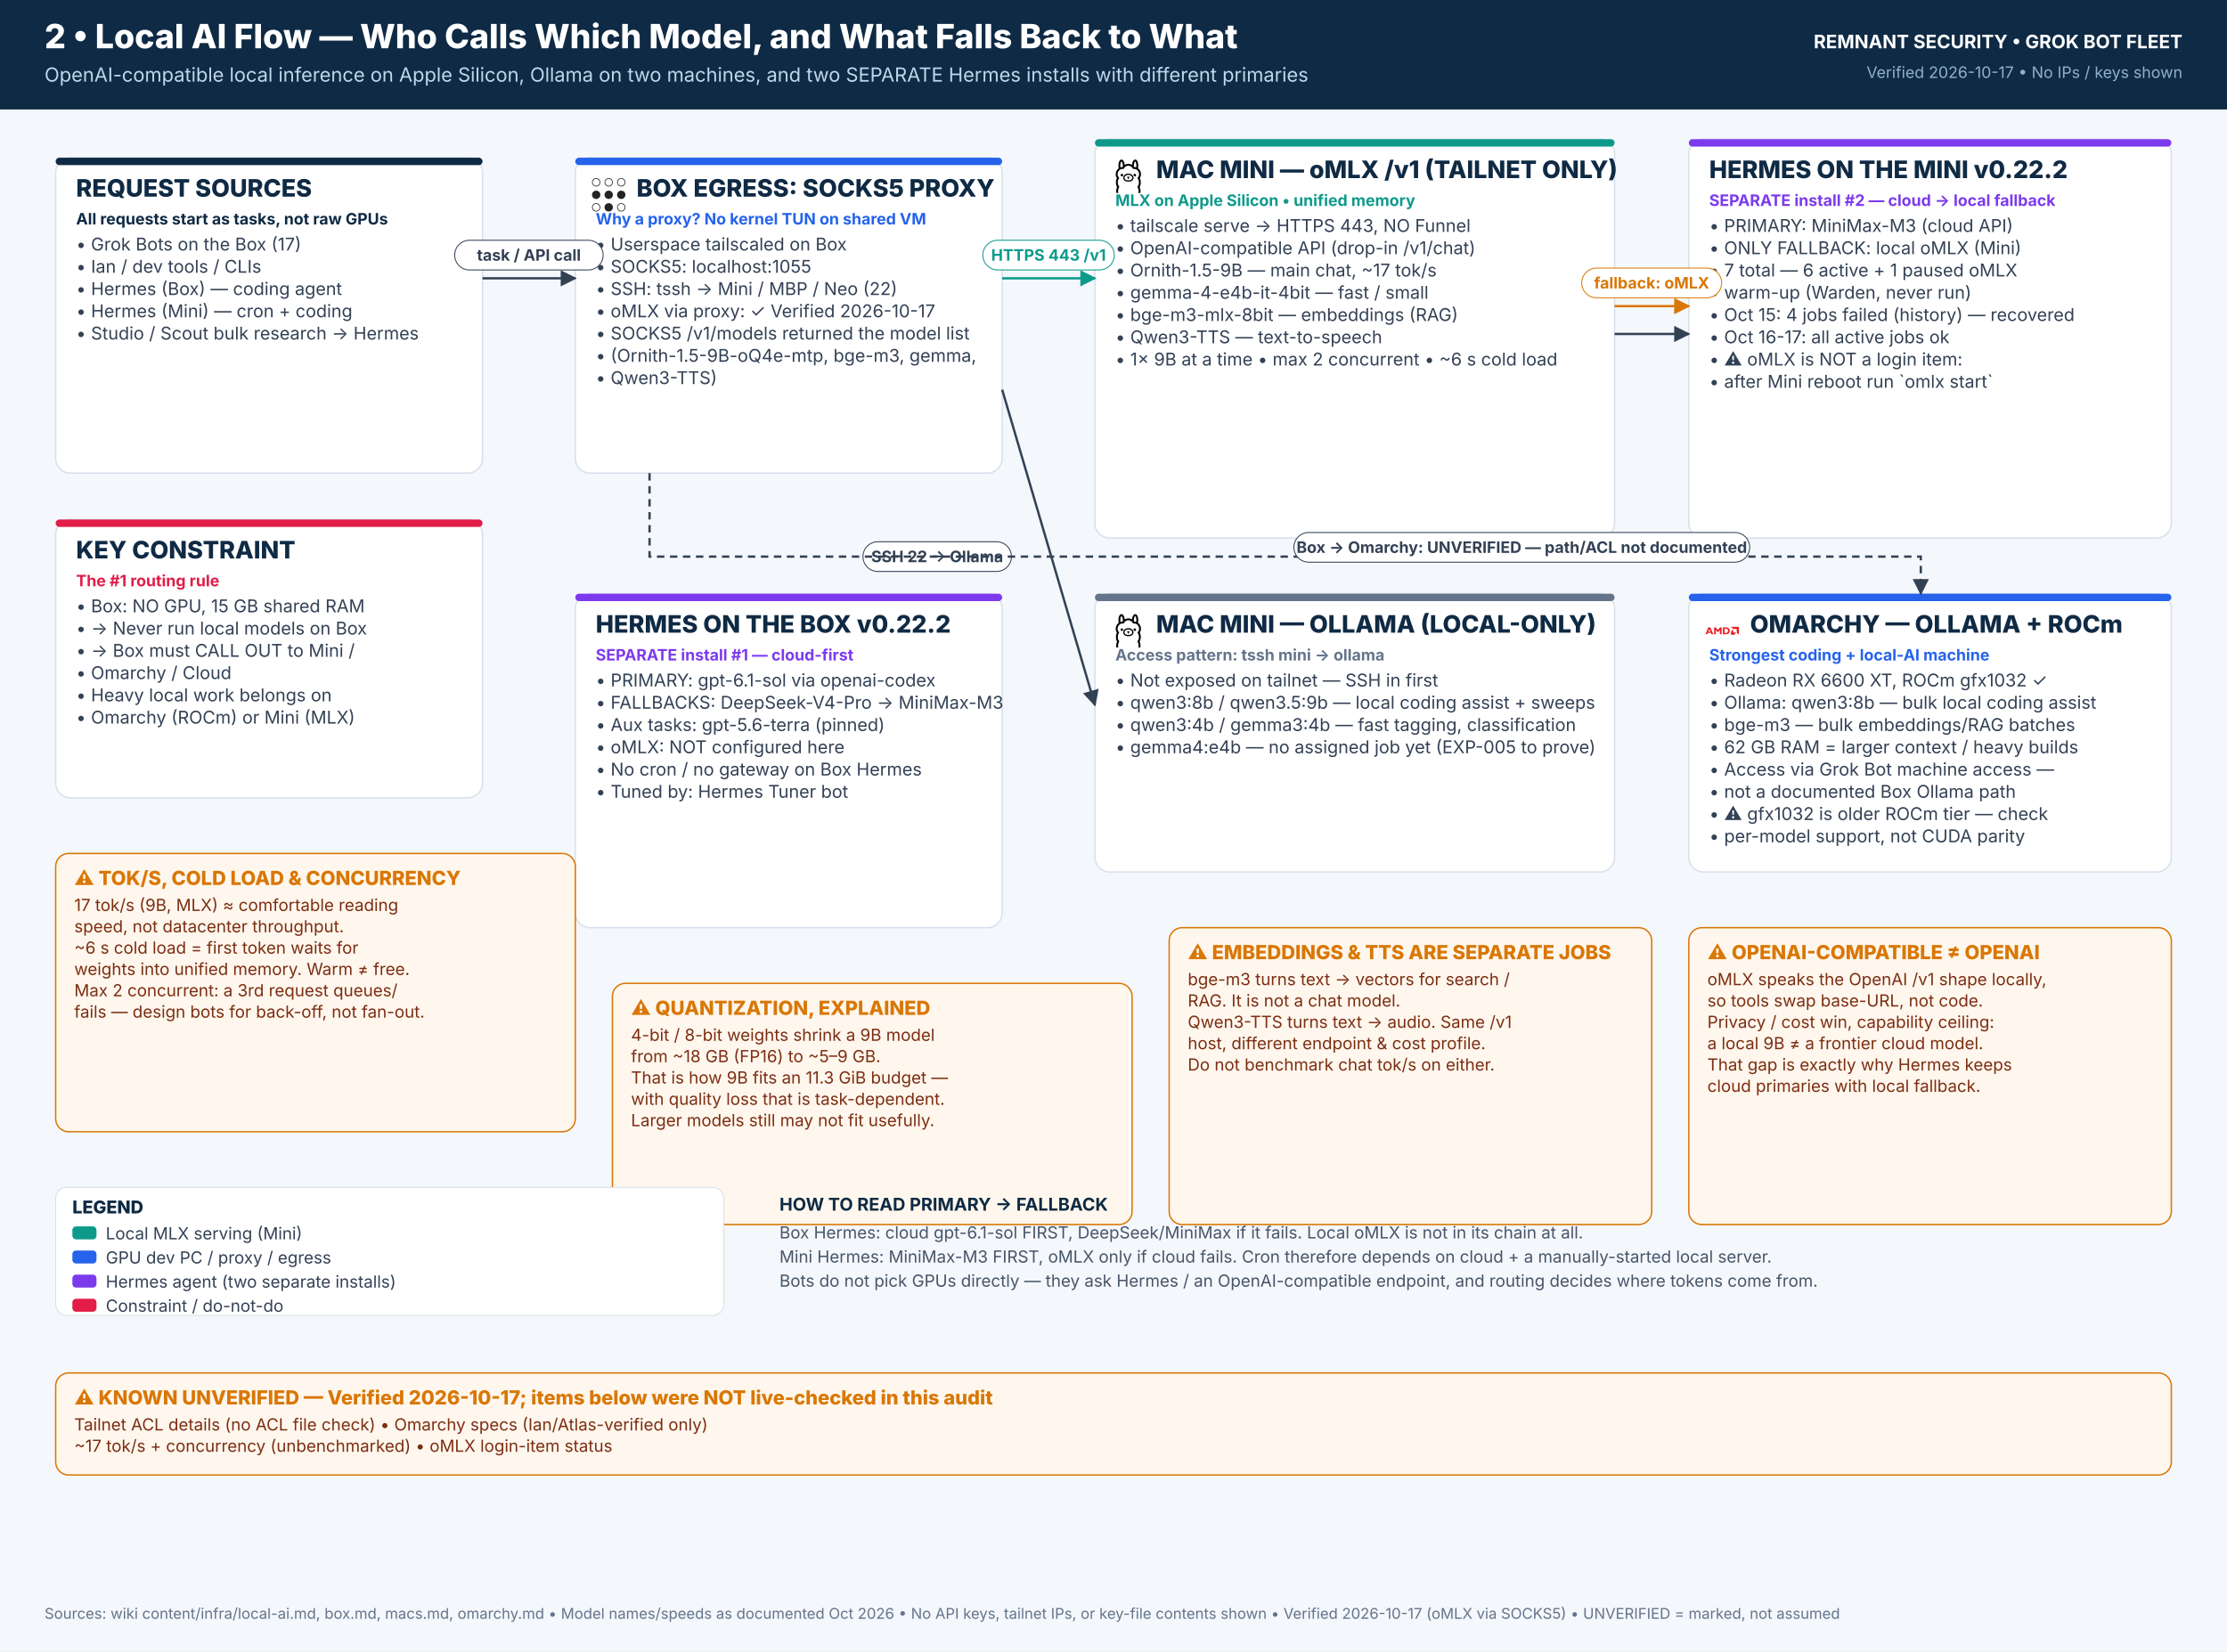
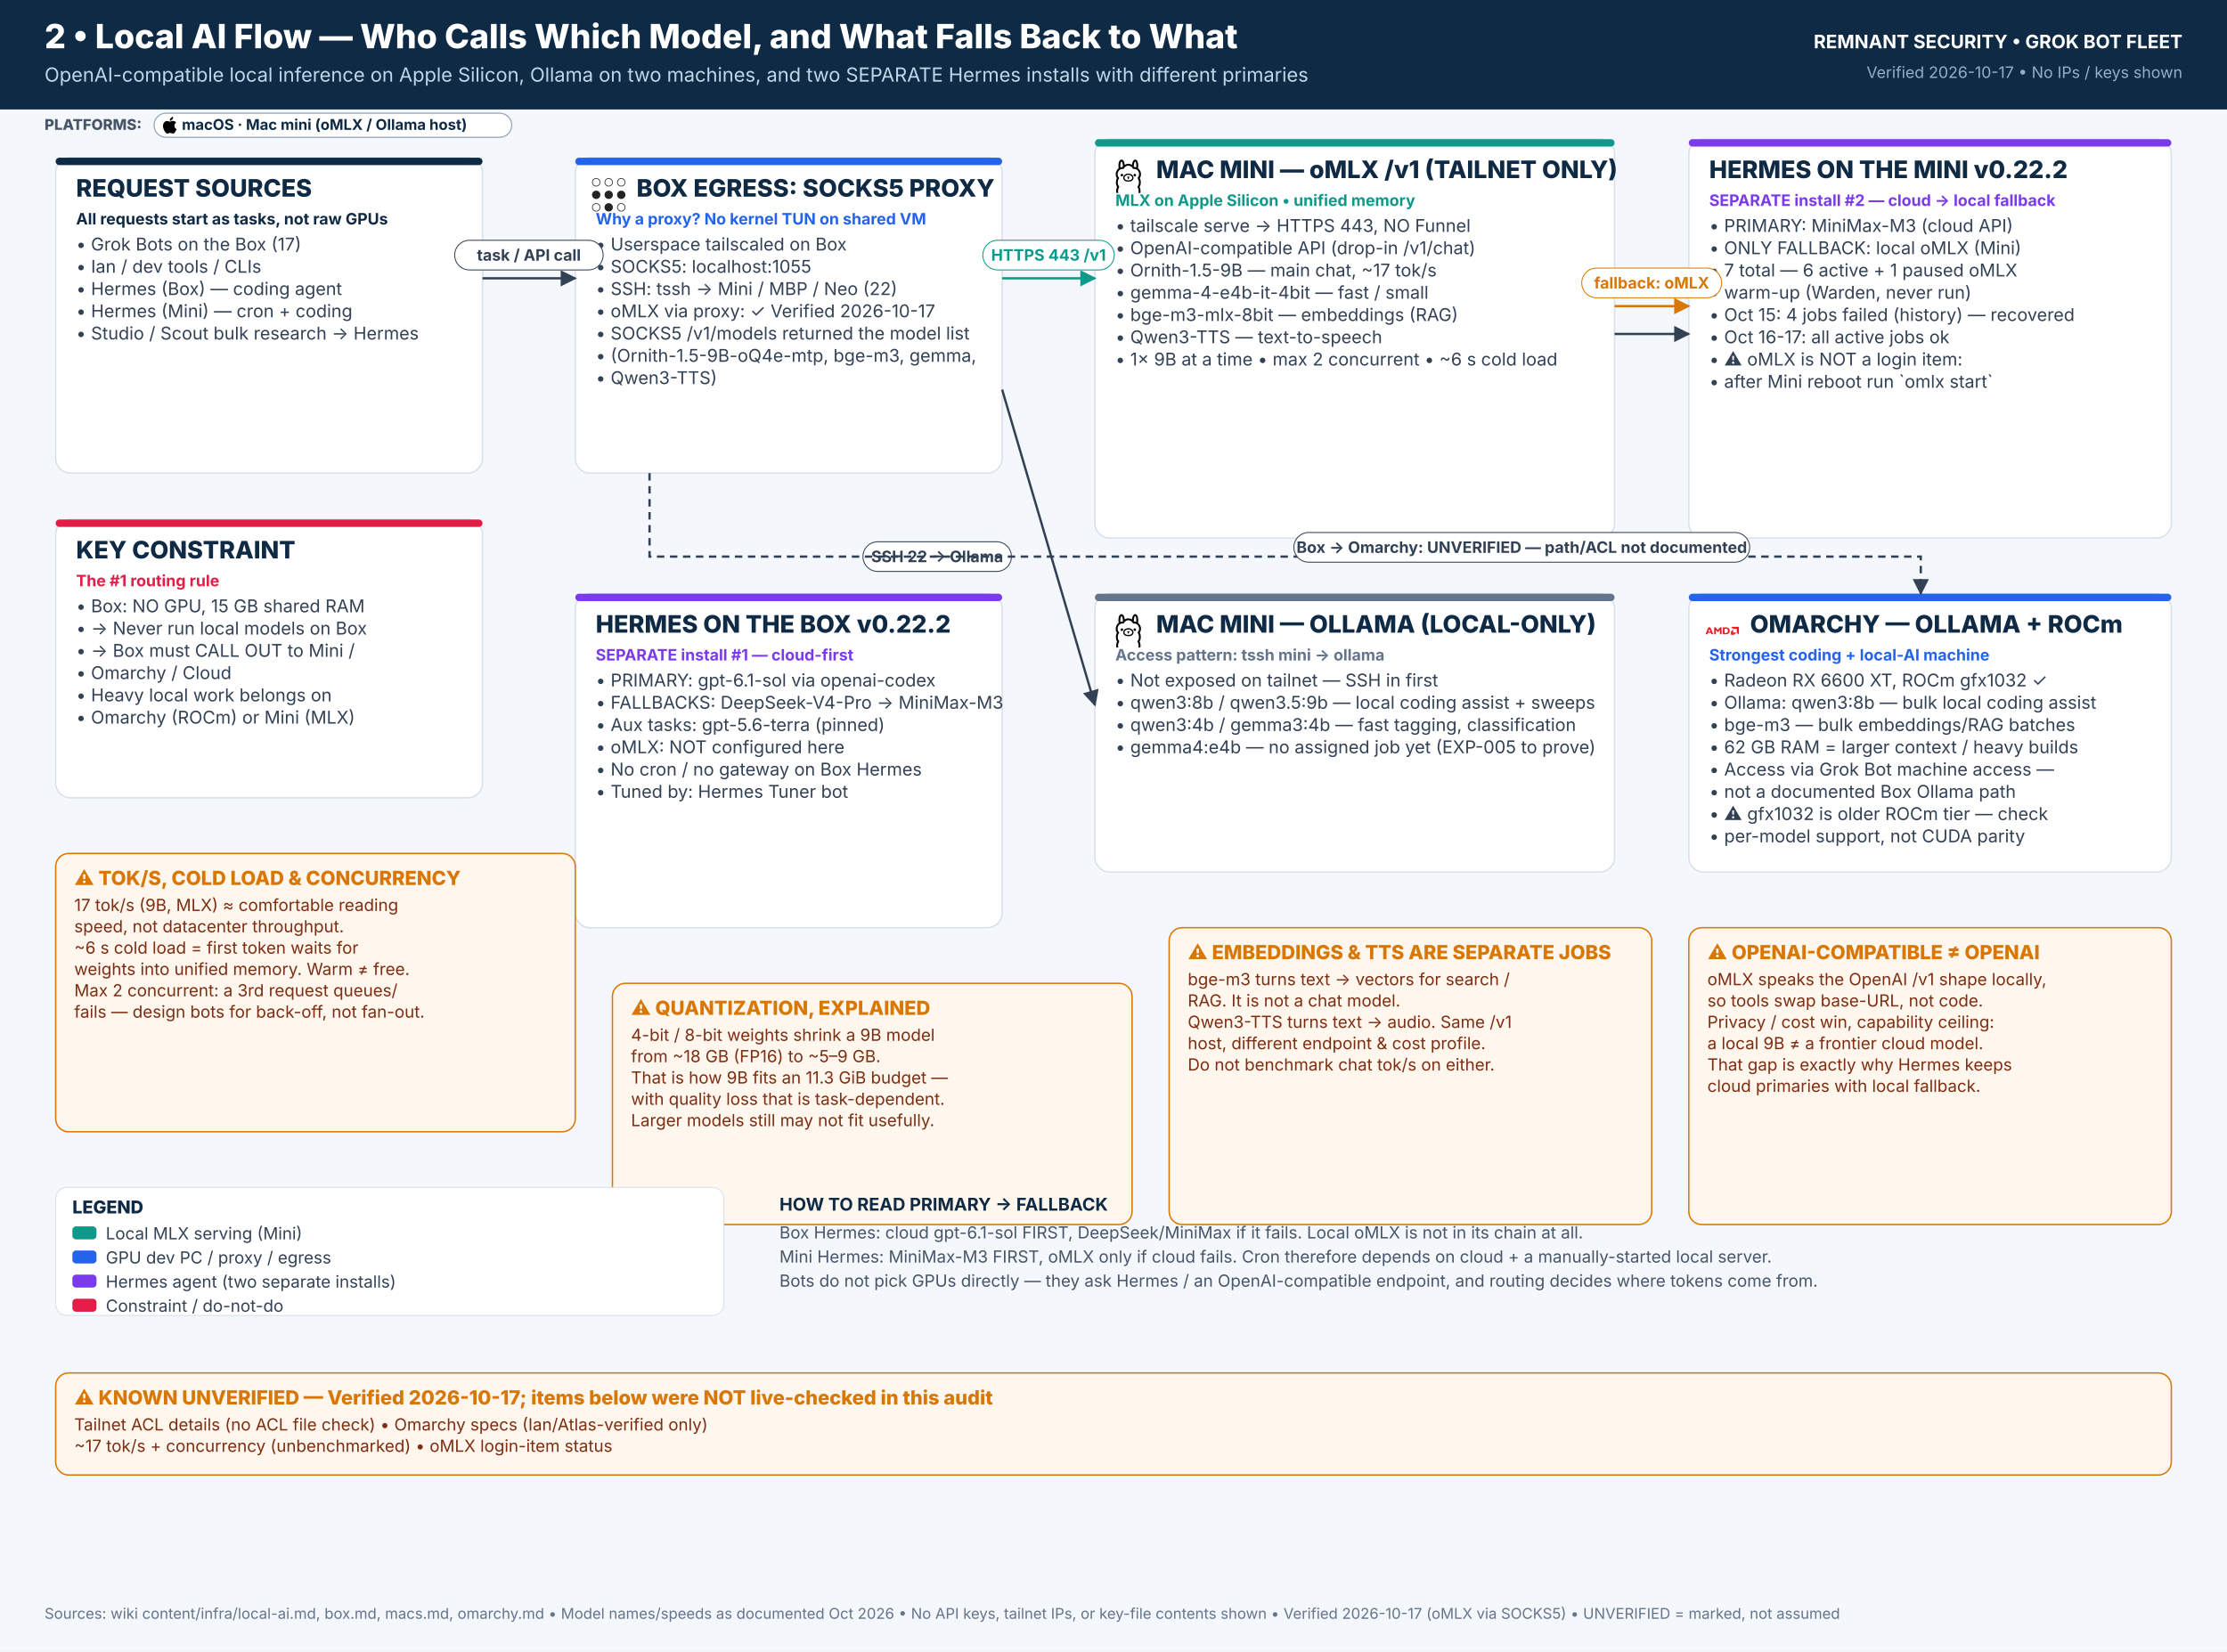
<svg xmlns="http://www.w3.org/2000/svg" width="2400" height="1780" viewBox="0 0 2400 1780">
  <defs>
    <marker id="arr" viewBox="0 0 10 10" refX="9" refY="5" markerWidth="7" markerHeight="7" orient="auto-start-reverse">
      <path d="M0,0 L10,5 L0,10 z" fill="#334155" />
    </marker>
    <marker id="arrT" viewBox="0 0 10 10" refX="9" refY="5" markerWidth="7" markerHeight="7" orient="auto-start-reverse">
      <path d="M0,0 L10,5 L0,10 z" fill="#0E9A8B" />
    </marker>
    <marker id="arrA" viewBox="0 0 10 10" refX="9" refY="5" markerWidth="7" markerHeight="7" orient="auto-start-reverse">
      <path d="M0,0 L10,5 L0,10 z" fill="#D97706" />
    </marker>
  </defs>
  <rect width="2400" height="1780" fill="#F4F7FB" />
  <rect width="2400" height="118" fill="#0F2A44" />
  <text x="48" y="52" font-family="Inter,Arial,sans-serif" font-size="36" font-weight="800" fill="white">2  •  Local AI Flow — Who Calls Which Model, and What Falls Back to What</text>
  <text x="48" y="88" font-family="Inter,Arial,sans-serif" font-size="21" fill="#BFD7EA">OpenAI-compatible local inference on Apple Silicon, Ollama on two machines, and two SEPARATE Hermes installs with different primaries</text>
  <text x="2352" y="52" font-family="Inter,Arial,sans-serif" font-size="20" font-weight="700" fill="white" text-anchor="end">REMNANT SECURITY  •  GROK BOT FLEET</text>
  <text x="2352" y="84" font-family="Inter,Arial,sans-serif" font-size="17" fill="#8FB0CC" text-anchor="end">Verified 2026-10-17  •  No IPs / keys shown</text>
+   <text x="48" y="140" font-family="Inter,Arial,sans-serif" font-size="16" font-weight="800" fill="#475569">PLATFORMS:</text>
+   <rect x="166" y="122" width="385.5" height="26" rx="13" fill="white" stroke="#94A3B8" stroke-width="1.2" />
+   <g transform="translate(174,126) scale(0.75)">
+     <path d="M12.152 6.896c-.948 0-2.415-1.078-3.96-1.04-2.04.027-3.91 1.183-4.961 3.014-2.117 3.675-.546 9.103 1.519 12.09 1.013 1.454 2.208 3.09 3.792 3.039 1.52-.065 2.09-.987 3.935-.987 1.831 0 2.35.987 3.96.948 1.637-.026 2.676-1.48 3.676-2.948 1.156-1.688 1.636-3.325 1.662-3.415-.039-.013-3.182-1.221-3.22-4.857-.026-3.04 2.48-4.494 2.597-4.559-1.429-2.09-3.623-2.324-4.39-2.376-2-.156-3.675 1.09-4.61 1.09zM15.53 3.83c.843-1.012 1.4-2.427 1.245-3.83-1.207.052-2.662.805-3.532 1.818-.78.896-1.454 2.338-1.273 3.714 1.338.104 2.715-.688 3.559-1.701" fill="#000000" />
+   </g>
+   <text x="196" y="140" font-family="Inter,Arial,sans-serif" font-size="16" font-weight="700" fill="#0F2A44">macOS · Mac mini (oMLX / Ollama host)</text>
  <rect x="60" y="170" width="460" height="340" rx="16" fill="white" stroke="#D7E0EC" stroke-width="1.5" />
  <rect x="60" y="170" width="460" height="8" rx="4" fill="#0F2A44" />
  <text x="82" y="212" font-family="Inter,Arial,sans-serif" font-size="26" font-weight="800" fill="#0F2A44">REQUEST SOURCES</text>
  <text x="82" y="242" font-family="Inter,Arial,sans-serif" font-size="17" font-weight="700" fill="#0F2A44">All requests start as tasks, not raw GPUs</text>
  <text x="82" y="270" font-family="Inter,Arial,sans-serif" font-size="19" fill="#334155">•  Grok Bots on the Box (17)</text>
  <text x="82" y="294" font-family="Inter,Arial,sans-serif" font-size="19" fill="#334155">•  Ian / dev tools / CLIs</text>
  <text x="82" y="318" font-family="Inter,Arial,sans-serif" font-size="19" fill="#334155">•  Hermes (Box) — coding agent</text>
  <text x="82" y="342" font-family="Inter,Arial,sans-serif" font-size="19" fill="#334155">•  Hermes (Mini) — cron + coding</text>
  <text x="82" y="366" font-family="Inter,Arial,sans-serif" font-size="19" fill="#334155">•  Studio / Scout bulk research → Hermes</text>
  <rect x="60" y="560" width="460" height="300" rx="16" fill="white" stroke="#D7E0EC" stroke-width="1.5" />
  <rect x="60" y="560" width="460" height="8" rx="4" fill="#E11D48" />
  <text x="82" y="602" font-family="Inter,Arial,sans-serif" font-size="26" font-weight="800" fill="#0F2A44">KEY CONSTRAINT</text>
  <text x="82" y="632" font-family="Inter,Arial,sans-serif" font-size="17" font-weight="700" fill="#E11D48">The #1 routing rule</text>
  <text x="82" y="660" font-family="Inter,Arial,sans-serif" font-size="19" fill="#334155">•  Box: NO GPU, 15 GB shared RAM</text>
  <text x="82" y="684" font-family="Inter,Arial,sans-serif" font-size="19" fill="#334155">•  → Never run local models on Box</text>
  <text x="82" y="708" font-family="Inter,Arial,sans-serif" font-size="19" fill="#334155">•  → Box must CALL OUT to Mini /</text>
  <text x="82" y="732" font-family="Inter,Arial,sans-serif" font-size="19" fill="#334155">•     Omarchy / Cloud</text>
  <text x="82" y="756" font-family="Inter,Arial,sans-serif" font-size="19" fill="#334155">•  Heavy local work belongs on</text>
  <text x="82" y="780" font-family="Inter,Arial,sans-serif" font-size="19" fill="#334155">•  Omarchy (ROCm) or Mini (MLX)</text>
  <rect x="620" y="170" width="460" height="340" rx="16" fill="white" stroke="#D7E0EC" stroke-width="1.5" />
  <rect x="620" y="170" width="460" height="8" rx="4" fill="#2563EB" />
  <g transform="translate(638,192) scale(1.5)">
    <path d="M24 12a3 3 0 1 1-6 0 3 3 0 0 1 6 0zm-9 9a3 3 0 1 1-6 0 3 3 0 0 1 6 0zm0-9a3 3 0 1 1-6 0 3 3 0 0 1 6 0zm6-6a3 3 0 1 1 0-6 3 3 0 0 1 0 6zm0-.5a2.5 2.5 0 1 0 0-5 2.5 2.5 0 0 0 0 5zM3 24a3 3 0 1 1 0-6 3 3 0 0 1 0 6zm0-.5a2.5 2.5 0 1 0 0-5 2.5 2.5 0 0 0 0 5zm18 .5a3 3 0 1 1 0-6 3 3 0 0 1 0 6zm0-.5a2.5 2.5 0 1 0 0-5 2.5 2.5 0 0 0 0 5zM6 12a3 3 0 1 1-6 0 3 3 0 0 1 6 0zm9-9a3 3 0 1 1-6 0 3 3 0 0 1 6 0zm-3 2.5a2.5 2.5 0 1 0 0-5 2.5 2.5 0 0 0 0 5zM6 3a3 3 0 1 1-6 0 3 3 0 0 1 6 0zM3 5.5a2.5 2.5 0 1 0 0-5 2.5 2.5 0 0 0 0 5z" fill="#242424" />
  </g>
  <text x="686" y="212" font-family="Inter,Arial,sans-serif" font-size="26" font-weight="800" fill="#0F2A44">BOX EGRESS: SOCKS5 PROXY</text>
  <text x="642" y="242" font-family="Inter,Arial,sans-serif" font-size="17" font-weight="700" fill="#2563EB">Why a proxy? No kernel TUN on shared VM</text>
  <text x="642" y="270" font-family="Inter,Arial,sans-serif" font-size="19" fill="#334155">•  Userspace tailscaled on Box</text>
  <text x="642" y="294" font-family="Inter,Arial,sans-serif" font-size="19" fill="#334155">•  SOCKS5: localhost:1055</text>
  <text x="642" y="318" font-family="Inter,Arial,sans-serif" font-size="19" fill="#334155">•  SSH: tssh → Mini / MBP / Neo (22)</text>
  <text x="642" y="342" font-family="Inter,Arial,sans-serif" font-size="19" fill="#334155">•  oMLX via proxy: ✓ Verified 2026-10-17</text>
  <text x="642" y="366" font-family="Inter,Arial,sans-serif" font-size="19" fill="#334155">•  SOCKS5 /v1/models returned the model list</text>
  <text x="642" y="390" font-family="Inter,Arial,sans-serif" font-size="19" fill="#334155">•  (Ornith-1.5-9B-oQ4e-mtp, bge-m3, gemma,</text>
  <text x="642" y="414" font-family="Inter,Arial,sans-serif" font-size="19" fill="#334155">•  Qwen3-TTS)</text>
  <rect x="1180" y="150" width="560" height="430" rx="16" fill="white" stroke="#D7E0EC" stroke-width="1.5" />
  <rect x="1180" y="150" width="560" height="8" rx="4" fill="#0E9A8B" />
  <g transform="translate(1198,172) scale(1.5)">
    <path d="M16.361 10.26a.894.894 0 0 0-.558.47l-.072.148.001.207c0 .193.004.217.059.353.076.193.152.312.291.448.24.238.51.3.872.205a.86.86 0 0 0 .517-.436.752.752 0 0 0 .08-.498c-.064-.453-.33-.782-.724-.897a1.06 1.06 0 0 0-.466 0zm-9.203.005c-.305.096-.533.32-.65.639a1.187 1.187 0 0 0-.06.52c.057.309.31.59.598.667.362.095.632.033.872-.205.14-.136.215-.255.291-.448.055-.136.059-.16.059-.353l.001-.207-.072-.148a.894.894 0 0 0-.565-.472 1.02 1.02 0 0 0-.474.007Zm4.184 2c-.131.071-.223.25-.195.383.031.143.157.288.353.407.105.063.112.072.117.136.004.038-.01.146-.029.243-.02.094-.036.194-.036.222.002.074.07.195.143.253.064.052.076.054.255.059.164.005.198.001.264-.03.169-.082.212-.234.15-.525-.052-.243-.042-.28.087-.355.137-.08.281-.219.324-.314a.365.365 0 0 0-.175-.48.394.394 0 0 0-.181-.033c-.126 0-.207.03-.355.124l-.085.053-.053-.032c-.219-.13-.259-.145-.391-.143a.396.396 0 0 0-.193.032zm.39-2.195c-.373.036-.475.05-.654.086-.291.06-.68.195-.951.328-.94.46-1.589 1.226-1.787 2.114-.04.176-.045.234-.045.53 0 .294.005.357.043.524.264 1.16 1.332 2.017 2.714 2.173.3.033 1.596.033 1.896 0 1.11-.125 2.064-.727 2.493-1.571.114-.226.169-.372.22-.602.039-.167.044-.23.044-.523 0-.297-.005-.355-.045-.531-.288-1.29-1.539-2.304-3.072-2.497a6.873 6.873 0 0 0-.855-.031zm.645.937a3.283 3.283 0 0 1 1.44.514c.223.148.537.458.671.662.166.251.26.508.303.82.02.143.01.251-.043.482-.08.345-.332.705-.672.957a3.115 3.115 0 0 1-.689.348c-.382.122-.632.144-1.525.138-.582-.006-.686-.01-.853-.042-.57-.107-1.022-.334-1.35-.68-.264-.28-.385-.535-.45-.946-.03-.192.025-.509.137-.776.136-.326.488-.73.836-.963.403-.269.934-.46 1.422-.512.187-.02.586-.02.773-.002zm-5.503-11a1.653 1.653 0 0 0-.683.298C5.617.74 5.173 1.666 4.985 2.819c-.07.436-.119 1.04-.119 1.503 0 .544.064 1.24.155 1.721.02.107.031.202.023.208a8.12 8.12 0 0 1-.187.152 5.324 5.324 0 0 0-.949 1.02 5.49 5.49 0 0 0-.94 2.339 6.625 6.625 0 0 0-.023 1.357c.091.78.325 1.438.727 2.04l.13.195-.037.064c-.269.452-.498 1.105-.605 1.732-.084.496-.095.629-.095 1.294 0 .67.009.803.088 1.266.095.555.288 1.143.503 1.534.071.128.243.393.264.407.007.003-.014.067-.046.141a7.405 7.405 0 0 0-.548 1.873c-.062.417-.071.552-.071.991 0 .56.031.832.148 1.279L3.42 24h1.478l-.05-.091c-.297-.552-.325-1.575-.068-2.597.117-.472.25-.819.498-1.296l.148-.29v-.177c0-.165-.003-.184-.057-.293a.915.915 0 0 0-.194-.25 1.74 1.74 0 0 1-.385-.543c-.424-.92-.506-2.286-.208-3.451.124-.486.329-.918.544-1.154a.787.787 0 0 0 .223-.531c0-.195-.07-.355-.224-.522a3.136 3.136 0 0 1-.817-1.729c-.14-.96.114-2.005.69-2.834.563-.814 1.353-1.336 2.237-1.475.199-.033.57-.028.776.01.226.04.367.028.512-.041.179-.085.268-.19.374-.431.093-.215.165-.333.36-.576.234-.29.46-.489.822-.729.413-.27.884-.467 1.352-.561.17-.035.25-.04.569-.04.319 0 .398.005.569.04a4.07 4.07 0 0 1 1.914.997c.117.109.398.457.488.602.034.057.095.177.132.267.105.241.195.346.374.43.14.068.286.082.503.045.343-.058.607-.053.943.016 1.144.23 2.14 1.173 2.581 2.437.385 1.108.276 2.267-.296 3.153-.097.15-.193.27-.333.419-.301.322-.301.722-.001 1.053.493.539.801 1.866.708 3.036-.062.772-.26 1.463-.533 1.854a2.096 2.096 0 0 1-.224.258.916.916 0 0 0-.194.25c-.054.109-.057.128-.057.293v.178l.148.29c.248.476.38.823.498 1.295.253 1.008.231 2.01-.059 2.581a.845.845 0 0 0-.044.098c0 .006.329.009.732.009h.73l.02-.074.036-.134c.019-.076.057-.3.088-.516.029-.217.029-1.016 0-1.258-.11-.875-.295-1.57-.597-2.226-.032-.074-.053-.138-.046-.141.008-.005.057-.074.108-.152.376-.569.607-1.284.724-2.228.031-.26.031-1.378 0-1.628-.083-.645-.182-1.082-.348-1.525a6.083 6.083 0 0 0-.329-.7l-.038-.064.131-.194c.402-.604.636-1.262.727-2.04a6.625 6.625 0 0 0-.024-1.358 5.512 5.512 0 0 0-.939-2.339 5.325 5.325 0 0 0-.95-1.02 8.097 8.097 0 0 1-.186-.152.692.692 0 0 1 .023-.208c.208-1.087.201-2.443-.017-3.503-.19-.924-.535-1.658-.98-2.082-.354-.338-.716-.482-1.15-.455-.996.059-1.8 1.205-2.116 3.01a6.805 6.805 0 0 0-.097.726c0 .036-.007.066-.015.066a.96.96 0 0 1-.149-.078A4.857 4.857 0 0 0 12 3.03c-.832 0-1.687.243-2.456.698a.958.958 0 0 1-.148.078c-.008 0-.015-.03-.015-.066a6.71 6.71 0 0 0-.097-.725C8.997 1.392 8.337.319 7.46.048a2.096 2.096 0 0 0-.585-.041Zm.293 1.402c.248.197.523.759.682 1.388.03.113.06.244.069.292.007.047.026.152.041.233.067.365.098.76.102 1.24l.002.475-.12.175-.118.178h-.278c-.324 0-.646.041-.954.124l-.238.06c-.033.007-.038-.003-.057-.144a8.438 8.438 0 0 1 .016-2.323c.124-.788.413-1.501.696-1.711.067-.05.079-.049.157.013zm9.825-.012c.17.126.358.46.498.888.28.854.36 2.028.212 3.145-.019.14-.024.151-.057.144l-.238-.06a3.693 3.693 0 0 0-.954-.124h-.278l-.119-.178-.119-.175.002-.474c.004-.669.066-1.19.214-1.772.157-.623.434-1.185.68-1.382.078-.062.09-.063.159-.012z" fill="#000000" />
  </g>
  <text x="1246" y="192" font-family="Inter,Arial,sans-serif" font-size="26" font-weight="800" fill="#0F2A44">MAC MINI — oMLX  /v1  (TAILNET ONLY)</text>
  <text x="1202" y="222" font-family="Inter,Arial,sans-serif" font-size="17" font-weight="700" fill="#0E9A8B">MLX on Apple Silicon  •  unified memory</text>
  <text x="1202" y="250" font-family="Inter,Arial,sans-serif" font-size="19" fill="#334155">•  tailscale serve → HTTPS 443, NO Funnel</text>
  <text x="1202" y="274" font-family="Inter,Arial,sans-serif" font-size="19" fill="#334155">•  OpenAI-compatible API (drop-in /v1/chat)</text>
  <text x="1202" y="298" font-family="Inter,Arial,sans-serif" font-size="19" fill="#334155">•  Ornith-1.5-9B — main chat, ~17 tok/s</text>
  <text x="1202" y="322" font-family="Inter,Arial,sans-serif" font-size="19" fill="#334155">•  gemma-4-e4b-it-4bit — fast / small</text>
  <text x="1202" y="346" font-family="Inter,Arial,sans-serif" font-size="19" fill="#334155">•  bge-m3-mlx-8bit — embeddings (RAG)</text>
  <text x="1202" y="370" font-family="Inter,Arial,sans-serif" font-size="19" fill="#334155">•  Qwen3-TTS — text-to-speech</text>
  <text x="1202" y="394" font-family="Inter,Arial,sans-serif" font-size="19" fill="#334155">•  1× 9B at a time • max 2 concurrent • ~6 s cold load</text>
  <rect x="1180" y="640" width="560" height="300" rx="16" fill="white" stroke="#D7E0EC" stroke-width="1.5" />
  <rect x="1180" y="640" width="560" height="8" rx="4" fill="#64748B" />
  <g transform="translate(1198,662) scale(1.5)">
    <path d="M16.361 10.26a.894.894 0 0 0-.558.47l-.072.148.001.207c0 .193.004.217.059.353.076.193.152.312.291.448.24.238.51.3.872.205a.86.86 0 0 0 .517-.436.752.752 0 0 0 .08-.498c-.064-.453-.33-.782-.724-.897a1.06 1.06 0 0 0-.466 0zm-9.203.005c-.305.096-.533.32-.65.639a1.187 1.187 0 0 0-.06.52c.057.309.31.59.598.667.362.095.632.033.872-.205.14-.136.215-.255.291-.448.055-.136.059-.16.059-.353l.001-.207-.072-.148a.894.894 0 0 0-.565-.472 1.02 1.02 0 0 0-.474.007Zm4.184 2c-.131.071-.223.25-.195.383.031.143.157.288.353.407.105.063.112.072.117.136.004.038-.01.146-.029.243-.02.094-.036.194-.036.222.002.074.07.195.143.253.064.052.076.054.255.059.164.005.198.001.264-.03.169-.082.212-.234.15-.525-.052-.243-.042-.28.087-.355.137-.08.281-.219.324-.314a.365.365 0 0 0-.175-.48.394.394 0 0 0-.181-.033c-.126 0-.207.03-.355.124l-.085.053-.053-.032c-.219-.13-.259-.145-.391-.143a.396.396 0 0 0-.193.032zm.39-2.195c-.373.036-.475.05-.654.086-.291.06-.68.195-.951.328-.94.46-1.589 1.226-1.787 2.114-.04.176-.045.234-.045.53 0 .294.005.357.043.524.264 1.16 1.332 2.017 2.714 2.173.3.033 1.596.033 1.896 0 1.11-.125 2.064-.727 2.493-1.571.114-.226.169-.372.22-.602.039-.167.044-.23.044-.523 0-.297-.005-.355-.045-.531-.288-1.29-1.539-2.304-3.072-2.497a6.873 6.873 0 0 0-.855-.031zm.645.937a3.283 3.283 0 0 1 1.44.514c.223.148.537.458.671.662.166.251.26.508.303.82.02.143.01.251-.043.482-.08.345-.332.705-.672.957a3.115 3.115 0 0 1-.689.348c-.382.122-.632.144-1.525.138-.582-.006-.686-.01-.853-.042-.57-.107-1.022-.334-1.35-.68-.264-.28-.385-.535-.45-.946-.03-.192.025-.509.137-.776.136-.326.488-.73.836-.963.403-.269.934-.46 1.422-.512.187-.02.586-.02.773-.002zm-5.503-11a1.653 1.653 0 0 0-.683.298C5.617.74 5.173 1.666 4.985 2.819c-.07.436-.119 1.04-.119 1.503 0 .544.064 1.24.155 1.721.02.107.031.202.023.208a8.12 8.12 0 0 1-.187.152 5.324 5.324 0 0 0-.949 1.02 5.49 5.49 0 0 0-.94 2.339 6.625 6.625 0 0 0-.023 1.357c.091.78.325 1.438.727 2.04l.13.195-.037.064c-.269.452-.498 1.105-.605 1.732-.084.496-.095.629-.095 1.294 0 .67.009.803.088 1.266.095.555.288 1.143.503 1.534.071.128.243.393.264.407.007.003-.014.067-.046.141a7.405 7.405 0 0 0-.548 1.873c-.062.417-.071.552-.071.991 0 .56.031.832.148 1.279L3.42 24h1.478l-.05-.091c-.297-.552-.325-1.575-.068-2.597.117-.472.25-.819.498-1.296l.148-.29v-.177c0-.165-.003-.184-.057-.293a.915.915 0 0 0-.194-.25 1.74 1.74 0 0 1-.385-.543c-.424-.92-.506-2.286-.208-3.451.124-.486.329-.918.544-1.154a.787.787 0 0 0 .223-.531c0-.195-.07-.355-.224-.522a3.136 3.136 0 0 1-.817-1.729c-.14-.96.114-2.005.69-2.834.563-.814 1.353-1.336 2.237-1.475.199-.033.57-.028.776.01.226.04.367.028.512-.041.179-.085.268-.19.374-.431.093-.215.165-.333.36-.576.234-.29.46-.489.822-.729.413-.27.884-.467 1.352-.561.17-.035.25-.04.569-.04.319 0 .398.005.569.04a4.07 4.07 0 0 1 1.914.997c.117.109.398.457.488.602.034.057.095.177.132.267.105.241.195.346.374.43.14.068.286.082.503.045.343-.058.607-.053.943.016 1.144.23 2.14 1.173 2.581 2.437.385 1.108.276 2.267-.296 3.153-.097.15-.193.27-.333.419-.301.322-.301.722-.001 1.053.493.539.801 1.866.708 3.036-.062.772-.26 1.463-.533 1.854a2.096 2.096 0 0 1-.224.258.916.916 0 0 0-.194.25c-.054.109-.057.128-.057.293v.178l.148.29c.248.476.38.823.498 1.295.253 1.008.231 2.01-.059 2.581a.845.845 0 0 0-.044.098c0 .006.329.009.732.009h.73l.02-.074.036-.134c.019-.076.057-.3.088-.516.029-.217.029-1.016 0-1.258-.11-.875-.295-1.57-.597-2.226-.032-.074-.053-.138-.046-.141.008-.005.057-.074.108-.152.376-.569.607-1.284.724-2.228.031-.26.031-1.378 0-1.628-.083-.645-.182-1.082-.348-1.525a6.083 6.083 0 0 0-.329-.7l-.038-.064.131-.194c.402-.604.636-1.262.727-2.04a6.625 6.625 0 0 0-.024-1.358 5.512 5.512 0 0 0-.939-2.339 5.325 5.325 0 0 0-.95-1.02 8.097 8.097 0 0 1-.186-.152.692.692 0 0 1 .023-.208c.208-1.087.201-2.443-.017-3.503-.19-.924-.535-1.658-.98-2.082-.354-.338-.716-.482-1.15-.455-.996.059-1.8 1.205-2.116 3.01a6.805 6.805 0 0 0-.097.726c0 .036-.007.066-.015.066a.96.96 0 0 1-.149-.078A4.857 4.857 0 0 0 12 3.03c-.832 0-1.687.243-2.456.698a.958.958 0 0 1-.148.078c-.008 0-.015-.03-.015-.066a6.71 6.71 0 0 0-.097-.725C8.997 1.392 8.337.319 7.46.048a2.096 2.096 0 0 0-.585-.041Zm.293 1.402c.248.197.523.759.682 1.388.03.113.06.244.069.292.007.047.026.152.041.233.067.365.098.76.102 1.24l.002.475-.12.175-.118.178h-.278c-.324 0-.646.041-.954.124l-.238.06c-.033.007-.038-.003-.057-.144a8.438 8.438 0 0 1 .016-2.323c.124-.788.413-1.501.696-1.711.067-.05.079-.049.157.013zm9.825-.012c.17.126.358.46.498.888.28.854.36 2.028.212 3.145-.019.14-.024.151-.057.144l-.238-.06a3.693 3.693 0 0 0-.954-.124h-.278l-.119-.178-.119-.175.002-.474c.004-.669.066-1.19.214-1.772.157-.623.434-1.185.68-1.382.078-.062.09-.063.159-.012z" fill="#000000" />
  </g>
  <text x="1246" y="682" font-family="Inter,Arial,sans-serif" font-size="26" font-weight="800" fill="#0F2A44">MAC MINI — OLLAMA (LOCAL-ONLY)</text>
  <text x="1202" y="712" font-family="Inter,Arial,sans-serif" font-size="17" font-weight="700" fill="#64748B">Access pattern: tssh mini → ollama</text>
  <text x="1202" y="740" font-family="Inter,Arial,sans-serif" font-size="19" fill="#334155">•  Not exposed on tailnet — SSH in first</text>
  <text x="1202" y="764" font-family="Inter,Arial,sans-serif" font-size="19" fill="#334155">•  qwen3:8b / qwen3.5:9b — local coding assist + sweeps</text>
  <text x="1202" y="788" font-family="Inter,Arial,sans-serif" font-size="19" fill="#334155">•  qwen3:4b / gemma3:4b — fast tagging, classification</text>
  <text x="1202" y="812" font-family="Inter,Arial,sans-serif" font-size="19" fill="#334155">•  gemma4:e4b — no assigned job yet (EXP-005 to prove)</text>
  <rect x="1820" y="640" width="520" height="300" rx="16" fill="white" stroke="#D7E0EC" stroke-width="1.5" />
  <rect x="1820" y="640" width="520" height="8" rx="4" fill="#2563EB" />
  <g transform="translate(1838,662) scale(1.5)">
    <path d="M18.324 9.137l1.559 1.56h2.556v2.557L24 14.814V9.137zM2 9.52l-2 4.96h1.309l.37-.982H3.9l.408.982h1.338L3.432 9.52zm4.209 0v4.955h1.238v-3.092l1.338 1.562h.188l1.338-1.556v3.091h1.238V9.52H10.47l-1.592 1.845L7.287 9.52zm6.283 0v4.96h2.057c1.979 0 2.88-1.046 2.88-2.472 0-1.36-.937-2.488-2.747-2.488zm1.237.91h.792c1.17 0 1.63.711 1.63 1.57 0 .728-.372 1.572-1.616 1.572h-.806zm-10.985.273l.791 1.932H2.008zm17.137.307l-1.604 1.603v2.25h2.246l1.604-1.607h-2.246z" fill="#ED1C24" />
  </g>
  <text x="1886" y="682" font-family="Inter,Arial,sans-serif" font-size="26" font-weight="800" fill="#0F2A44">OMARCHY — OLLAMA + ROCm</text>
  <text x="1842" y="712" font-family="Inter,Arial,sans-serif" font-size="17" font-weight="700" fill="#2563EB">Strongest coding + local-AI machine</text>
  <text x="1842" y="740" font-family="Inter,Arial,sans-serif" font-size="19" fill="#334155">•  Radeon RX 6600 XT, ROCm gfx1032 ✓</text>
  <text x="1842" y="764" font-family="Inter,Arial,sans-serif" font-size="19" fill="#334155">•  Ollama: qwen3:8b — bulk local coding assist</text>
  <text x="1842" y="788" font-family="Inter,Arial,sans-serif" font-size="19" fill="#334155">•  bge-m3 — bulk embeddings/RAG batches</text>
  <text x="1842" y="812" font-family="Inter,Arial,sans-serif" font-size="19" fill="#334155">•  62 GB RAM = larger context / heavy builds</text>
  <text x="1842" y="836" font-family="Inter,Arial,sans-serif" font-size="19" fill="#334155">•  Access via Grok Bot machine access —</text>
  <text x="1842" y="860" font-family="Inter,Arial,sans-serif" font-size="19" fill="#334155">•     not a documented Box Ollama path</text>
  <text x="1842" y="884" font-family="Inter,Arial,sans-serif" font-size="19" fill="#334155">•  ⚠ gfx1032 is older ROCm tier — check</text>
  <text x="1842" y="908" font-family="Inter,Arial,sans-serif" font-size="19" fill="#334155">•     per-model support, not CUDA parity</text>
  <rect x="620" y="640" width="460" height="360" rx="16" fill="white" stroke="#D7E0EC" stroke-width="1.5" />
  <rect x="620" y="640" width="460" height="8" rx="4" fill="#7C3AED" />
  <text x="642" y="682" font-family="Inter,Arial,sans-serif" font-size="26" font-weight="800" fill="#0F2A44">HERMES ON THE BOX  v0.22.2</text>
  <text x="642" y="712" font-family="Inter,Arial,sans-serif" font-size="17" font-weight="700" fill="#7C3AED">SEPARATE install #1 — cloud-first</text>
  <text x="642" y="740" font-family="Inter,Arial,sans-serif" font-size="19" fill="#334155">•  PRIMARY: gpt-6.1-sol via openai-codex</text>
  <text x="642" y="764" font-family="Inter,Arial,sans-serif" font-size="19" fill="#334155">•  FALLBACKS: DeepSeek-V4-Pro → MiniMax-M3</text>
  <text x="642" y="788" font-family="Inter,Arial,sans-serif" font-size="19" fill="#334155">•  Aux tasks: gpt-5.6-terra (pinned)</text>
  <text x="642" y="812" font-family="Inter,Arial,sans-serif" font-size="19" fill="#334155">•  oMLX: NOT configured here</text>
  <text x="642" y="836" font-family="Inter,Arial,sans-serif" font-size="19" fill="#334155">•  No cron / no gateway on Box Hermes</text>
  <text x="642" y="860" font-family="Inter,Arial,sans-serif" font-size="19" fill="#334155">•  Tuned by: Hermes Tuner bot</text>
  <rect x="1820" y="150" width="520" height="430" rx="16" fill="white" stroke="#D7E0EC" stroke-width="1.5" />
  <rect x="1820" y="150" width="520" height="8" rx="4" fill="#7C3AED" />
  <text x="1842" y="192" font-family="Inter,Arial,sans-serif" font-size="26" font-weight="800" fill="#0F2A44">HERMES ON THE MINI  v0.22.2</text>
  <text x="1842" y="222" font-family="Inter,Arial,sans-serif" font-size="17" font-weight="700" fill="#7C3AED">SEPARATE install #2 — cloud → local fallback</text>
  <text x="1842" y="250" font-family="Inter,Arial,sans-serif" font-size="19" fill="#334155">•  PRIMARY: MiniMax-M3 (cloud API)</text>
  <text x="1842" y="274" font-family="Inter,Arial,sans-serif" font-size="19" fill="#334155">•  ONLY FALLBACK: local oMLX (Mini)</text>
  <text x="1842" y="298" font-family="Inter,Arial,sans-serif" font-size="19" fill="#334155">•  7 total — 6 active + 1 paused oMLX</text>
  <text x="1842" y="322" font-family="Inter,Arial,sans-serif" font-size="19" fill="#334155">•  warm-up (Warden, never run)</text>
  <text x="1842" y="346" font-family="Inter,Arial,sans-serif" font-size="19" fill="#334155">•  Oct 15: 4 jobs failed (history) — recovered</text>
  <text x="1842" y="370" font-family="Inter,Arial,sans-serif" font-size="19" fill="#334155">•  Oct 16-17: all active jobs ok</text>
  <text x="1842" y="394" font-family="Inter,Arial,sans-serif" font-size="19" fill="#334155">•  ⚠ oMLX is NOT a login item:</text>
  <text x="1842" y="418" font-family="Inter,Arial,sans-serif" font-size="19" fill="#334155">•     after Mini reboot run `omlx start`</text>
  <rect x="60" y="920" width="560" height="300" rx="14" fill="#FFF7ED" stroke="#D97706" stroke-width="1.5" />
  <text x="80" y="954" font-family="Inter,Arial,sans-serif" font-size="21" font-weight="800" fill="#D97706">⚠  TOK/S, COLD LOAD &amp; CONCURRENCY</text>
  <text x="80" y="982" font-family="Inter,Arial,sans-serif" font-size="18" fill="#7C2D12">17 tok/s (9B, MLX) ≈ comfortable reading</text>
  <text x="80" y="1005" font-family="Inter,Arial,sans-serif" font-size="18" fill="#7C2D12">speed, not datacenter throughput.</text>
  <text x="80" y="1028" font-family="Inter,Arial,sans-serif" font-size="18" fill="#7C2D12">~6 s cold load = first token waits for</text>
  <text x="80" y="1051" font-family="Inter,Arial,sans-serif" font-size="18" fill="#7C2D12">weights into unified memory. Warm ≠ free.</text>
  <text x="80" y="1074" font-family="Inter,Arial,sans-serif" font-size="18" fill="#7C2D12">Max 2 concurrent: a 3rd request queues/</text>
  <text x="80" y="1097" font-family="Inter,Arial,sans-serif" font-size="18" fill="#7C2D12">fails — design bots for back-off, not fan-out.</text>
  <rect x="660" y="1060" width="560" height="260" rx="14" fill="#FFF7ED" stroke="#D97706" stroke-width="1.5" />
  <text x="680" y="1094" font-family="Inter,Arial,sans-serif" font-size="21" font-weight="800" fill="#D97706">⚠  QUANTIZATION, EXPLAINED</text>
  <text x="680" y="1122" font-family="Inter,Arial,sans-serif" font-size="18" fill="#7C2D12">4-bit / 8-bit weights shrink a 9B model</text>
  <text x="680" y="1145" font-family="Inter,Arial,sans-serif" font-size="18" fill="#7C2D12">from ~18 GB (FP16) to ~5–9 GB.</text>
  <text x="680" y="1168" font-family="Inter,Arial,sans-serif" font-size="18" fill="#7C2D12">That is how 9B fits an 11.3 GiB budget —</text>
  <text x="680" y="1191" font-family="Inter,Arial,sans-serif" font-size="18" fill="#7C2D12">with quality loss that is task-dependent.</text>
  <text x="680" y="1214" font-family="Inter,Arial,sans-serif" font-size="18" fill="#7C2D12">Larger models still may not fit usefully.</text>
  <rect x="1260" y="1000" width="520" height="320" rx="14" fill="#FFF7ED" stroke="#D97706" stroke-width="1.5" />
  <text x="1280" y="1034" font-family="Inter,Arial,sans-serif" font-size="21" font-weight="800" fill="#D97706">⚠  EMBEDDINGS &amp; TTS ARE SEPARATE JOBS</text>
  <text x="1280" y="1062" font-family="Inter,Arial,sans-serif" font-size="18" fill="#7C2D12">bge-m3 turns text → vectors for search /</text>
  <text x="1280" y="1085" font-family="Inter,Arial,sans-serif" font-size="18" fill="#7C2D12">RAG. It is not a chat model.</text>
  <text x="1280" y="1108" font-family="Inter,Arial,sans-serif" font-size="18" fill="#7C2D12">Qwen3-TTS turns text → audio. Same /v1</text>
  <text x="1280" y="1131" font-family="Inter,Arial,sans-serif" font-size="18" fill="#7C2D12">host, different endpoint &amp; cost profile.</text>
  <text x="1280" y="1154" font-family="Inter,Arial,sans-serif" font-size="18" fill="#7C2D12">Do not benchmark chat tok/s on either.</text>
  <rect x="1820" y="1000" width="520" height="320" rx="14" fill="#FFF7ED" stroke="#D97706" stroke-width="1.5" />
  <text x="1840" y="1034" font-family="Inter,Arial,sans-serif" font-size="21" font-weight="800" fill="#D97706">⚠  OPENAI-COMPATIBLE ≠ OPENAI</text>
  <text x="1840" y="1062" font-family="Inter,Arial,sans-serif" font-size="18" fill="#7C2D12">oMLX speaks the OpenAI /v1 shape locally,</text>
  <text x="1840" y="1085" font-family="Inter,Arial,sans-serif" font-size="18" fill="#7C2D12">so tools swap base-URL, not code.</text>
  <text x="1840" y="1108" font-family="Inter,Arial,sans-serif" font-size="18" fill="#7C2D12">Privacy / cost win, capability ceiling:</text>
  <text x="1840" y="1131" font-family="Inter,Arial,sans-serif" font-size="18" fill="#7C2D12">a local 9B ≠ a frontier cloud model.</text>
  <text x="1840" y="1154" font-family="Inter,Arial,sans-serif" font-size="18" fill="#7C2D12">That gap is exactly why Hermes keeps</text>
  <text x="1840" y="1177" font-family="Inter,Arial,sans-serif" font-size="18" fill="#7C2D12">cloud primaries with local fallback.</text>
  <line x1="520" y1="300" x2="620" y2="300" stroke="#334155" stroke-width="2.5" marker-end="url(#arr)" />
  <rect x="490.0" y="259" width="160.0" height="32" rx="16" fill="white" stroke="#334155" />
  <text x="570" y="281" font-family="Inter,Arial,sans-serif" font-size="17" font-weight="700" fill="#334155" text-anchor="middle">task / API call</text>
  <line x1="1080" y1="300" x2="1180" y2="300" stroke="#0E9A8B" stroke-width="2.5" marker-end="url(#arrT)" />
  <rect x="1059.2" y="259" width="141.6" height="32" rx="16" fill="white" stroke="#0E9A8B" />
  <text x="1130" y="281" font-family="Inter,Arial,sans-serif" font-size="17" font-weight="700" fill="#0E9A8B" text-anchor="middle">HTTPS 443 /v1</text>
  <line x1="1080" y1="420" x2="1180" y2="760" stroke="#334155" stroke-width="2.5" marker-end="url(#arr)" />
  <rect x="930.0" y="584" width="160.0" height="32" rx="16" fill="white" stroke="#334155" />
  <text x="1010" y="606" font-family="Inter,Arial,sans-serif" font-size="17" font-weight="700" fill="#334155" text-anchor="middle">SSH 22 → Ollama</text>
  <polyline points="700,510 700,600 2070,600 2070,640" fill="none" stroke="#334155" stroke-width="2.5" marker-end="url(#arr)" stroke-dasharray="8 6" />
  <rect x="1394.4" y="574" width="491.2" height="32" rx="16" fill="white" stroke="#334155" />
  <text x="1640" y="596" font-family="Inter,Arial,sans-serif" font-size="17" font-weight="700" fill="#334155" text-anchor="middle">Box → Omarchy: UNVERIFIED — path/ACL not documented</text>
  <polyline points="1740,360 1790,360 1790,360 1820,360" fill="none" stroke="#334155" stroke-width="2.5" marker-end="url(#arr)" />
  <line x1="1740" y1="330" x2="1820" y2="330" stroke="#D97706" stroke-width="2.5" marker-end="url(#arrA)" />
  <rect x="1704.6" y="289" width="150.8" height="32" rx="16" fill="white" stroke="#D97706" />
  <text x="1780" y="311" font-family="Inter,Arial,sans-serif" font-size="17" font-weight="700" fill="#D97706" text-anchor="middle">fallback: oMLX</text>
  <rect x="60" y="1480" width="2280" height="110" rx="14" fill="#FFF7ED" stroke="#D97706" stroke-width="1.5" />
  <text x="80" y="1514" font-family="Inter,Arial,sans-serif" font-size="21" font-weight="800" fill="#D97706">⚠  KNOWN UNVERIFIED — Verified 2026-10-17; items below were NOT live-checked in this audit</text>
  <text x="80" y="1542" font-family="Inter,Arial,sans-serif" font-size="18" fill="#7C2D12">Tailnet ACL details (no ACL file check)  •  Omarchy specs (Ian/Atlas-verified only)</text>
  <text x="80" y="1565" font-family="Inter,Arial,sans-serif" font-size="18" fill="#7C2D12">~17 tok/s + concurrency (unbenchmarked)  •  oMLX login-item status</text>
  <text x="48" y="1745" font-family="Inter,Arial" font-size="16" fill="#64748B">Sources: wiki content/infra/local-ai.md, box.md, macs.md, omarchy.md  •  Model names/speeds as documented Oct 2026  •  No API keys, tailnet IPs, or key-file contents shown  •  Verified 2026-10-17 (oMLX via SOCKS5)  •  UNVERIFIED = marked, not assumed</text>
  <rect x="60" y="1280" width="720" height="138" rx="12" fill="white" stroke="#D7E0EC" />
  <text x="78" y="1308" font-family="Inter,Arial,sans-serif" font-size="19" font-weight="800" fill="#0F2A44">LEGEND</text>
  <rect x="78" y="1322" width="26" height="14" rx="4" fill="#0E9A8B" />
  <text x="114" y="1336" font-family="Inter,Arial,sans-serif" font-size="18" fill="#334155">Local MLX serving (Mini)</text>
  <rect x="78" y="1348" width="26" height="14" rx="4" fill="#2563EB" />
  <text x="114" y="1362" font-family="Inter,Arial,sans-serif" font-size="18" fill="#334155">GPU dev PC / proxy / egress</text>
  <rect x="78" y="1374" width="26" height="14" rx="4" fill="#7C3AED" />
  <text x="114" y="1388" font-family="Inter,Arial,sans-serif" font-size="18" fill="#334155">Hermes agent (two separate installs)</text>
  <rect x="78" y="1400" width="26" height="14" rx="4" fill="#E11D48" />
  <text x="114" y="1414" font-family="Inter,Arial,sans-serif" font-size="18" fill="#334155">Constraint / do-not-do</text>
  <text x="840" y="1305" font-family="Inter,Arial" font-size="19" font-weight="700" fill="#0F2A44">HOW TO READ PRIMARY → FALLBACK</text>
  <text x="840" y="1335" font-family="Inter,Arial" font-size="18" fill="#475569">Box Hermes: cloud gpt-6.1-sol FIRST, DeepSeek/MiniMax if it fails. Local oMLX is not in its chain at all.</text>
  <text x="840" y="1361" font-family="Inter,Arial" font-size="18" fill="#475569">Mini Hermes: MiniMax-M3 FIRST, oMLX only if cloud fails. Cron therefore depends on cloud + a manually-started local server.</text>
  <text x="840" y="1387" font-family="Inter,Arial" font-size="18" fill="#475569">Bots do not pick GPUs directly — they ask Hermes / an OpenAI-compatible endpoint, and routing decides where tokens come from.</text>
</svg>
